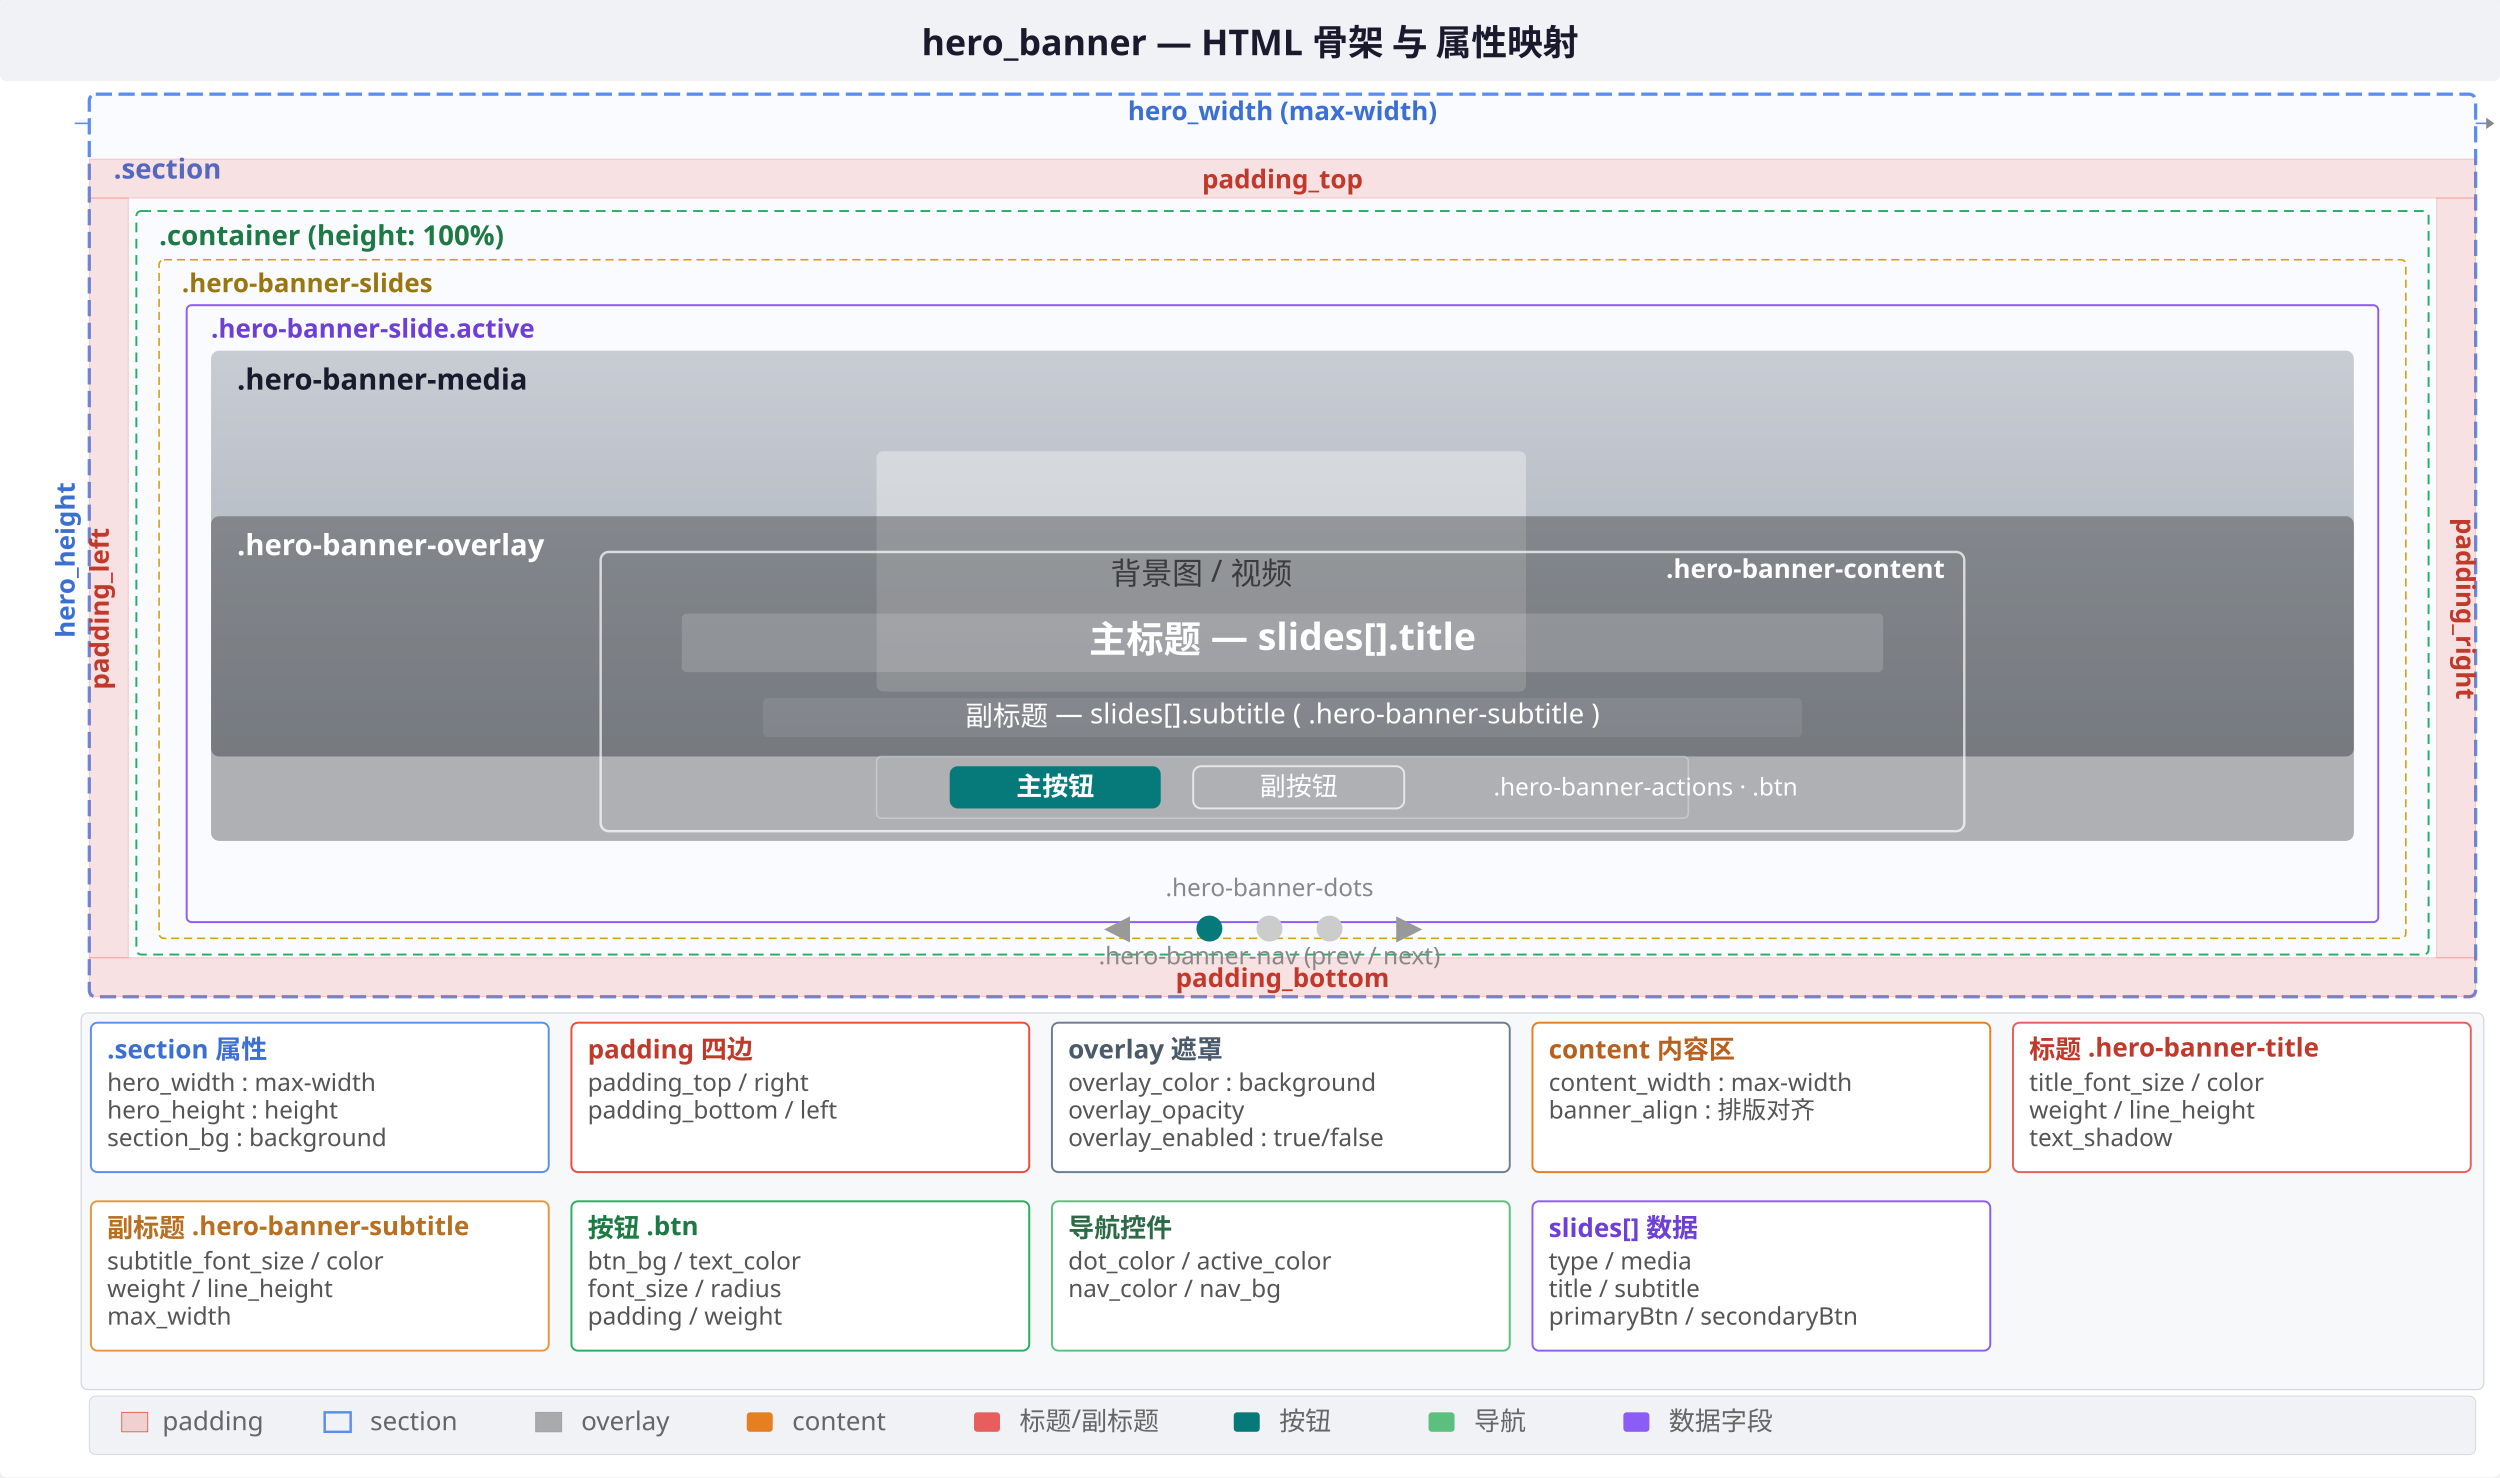
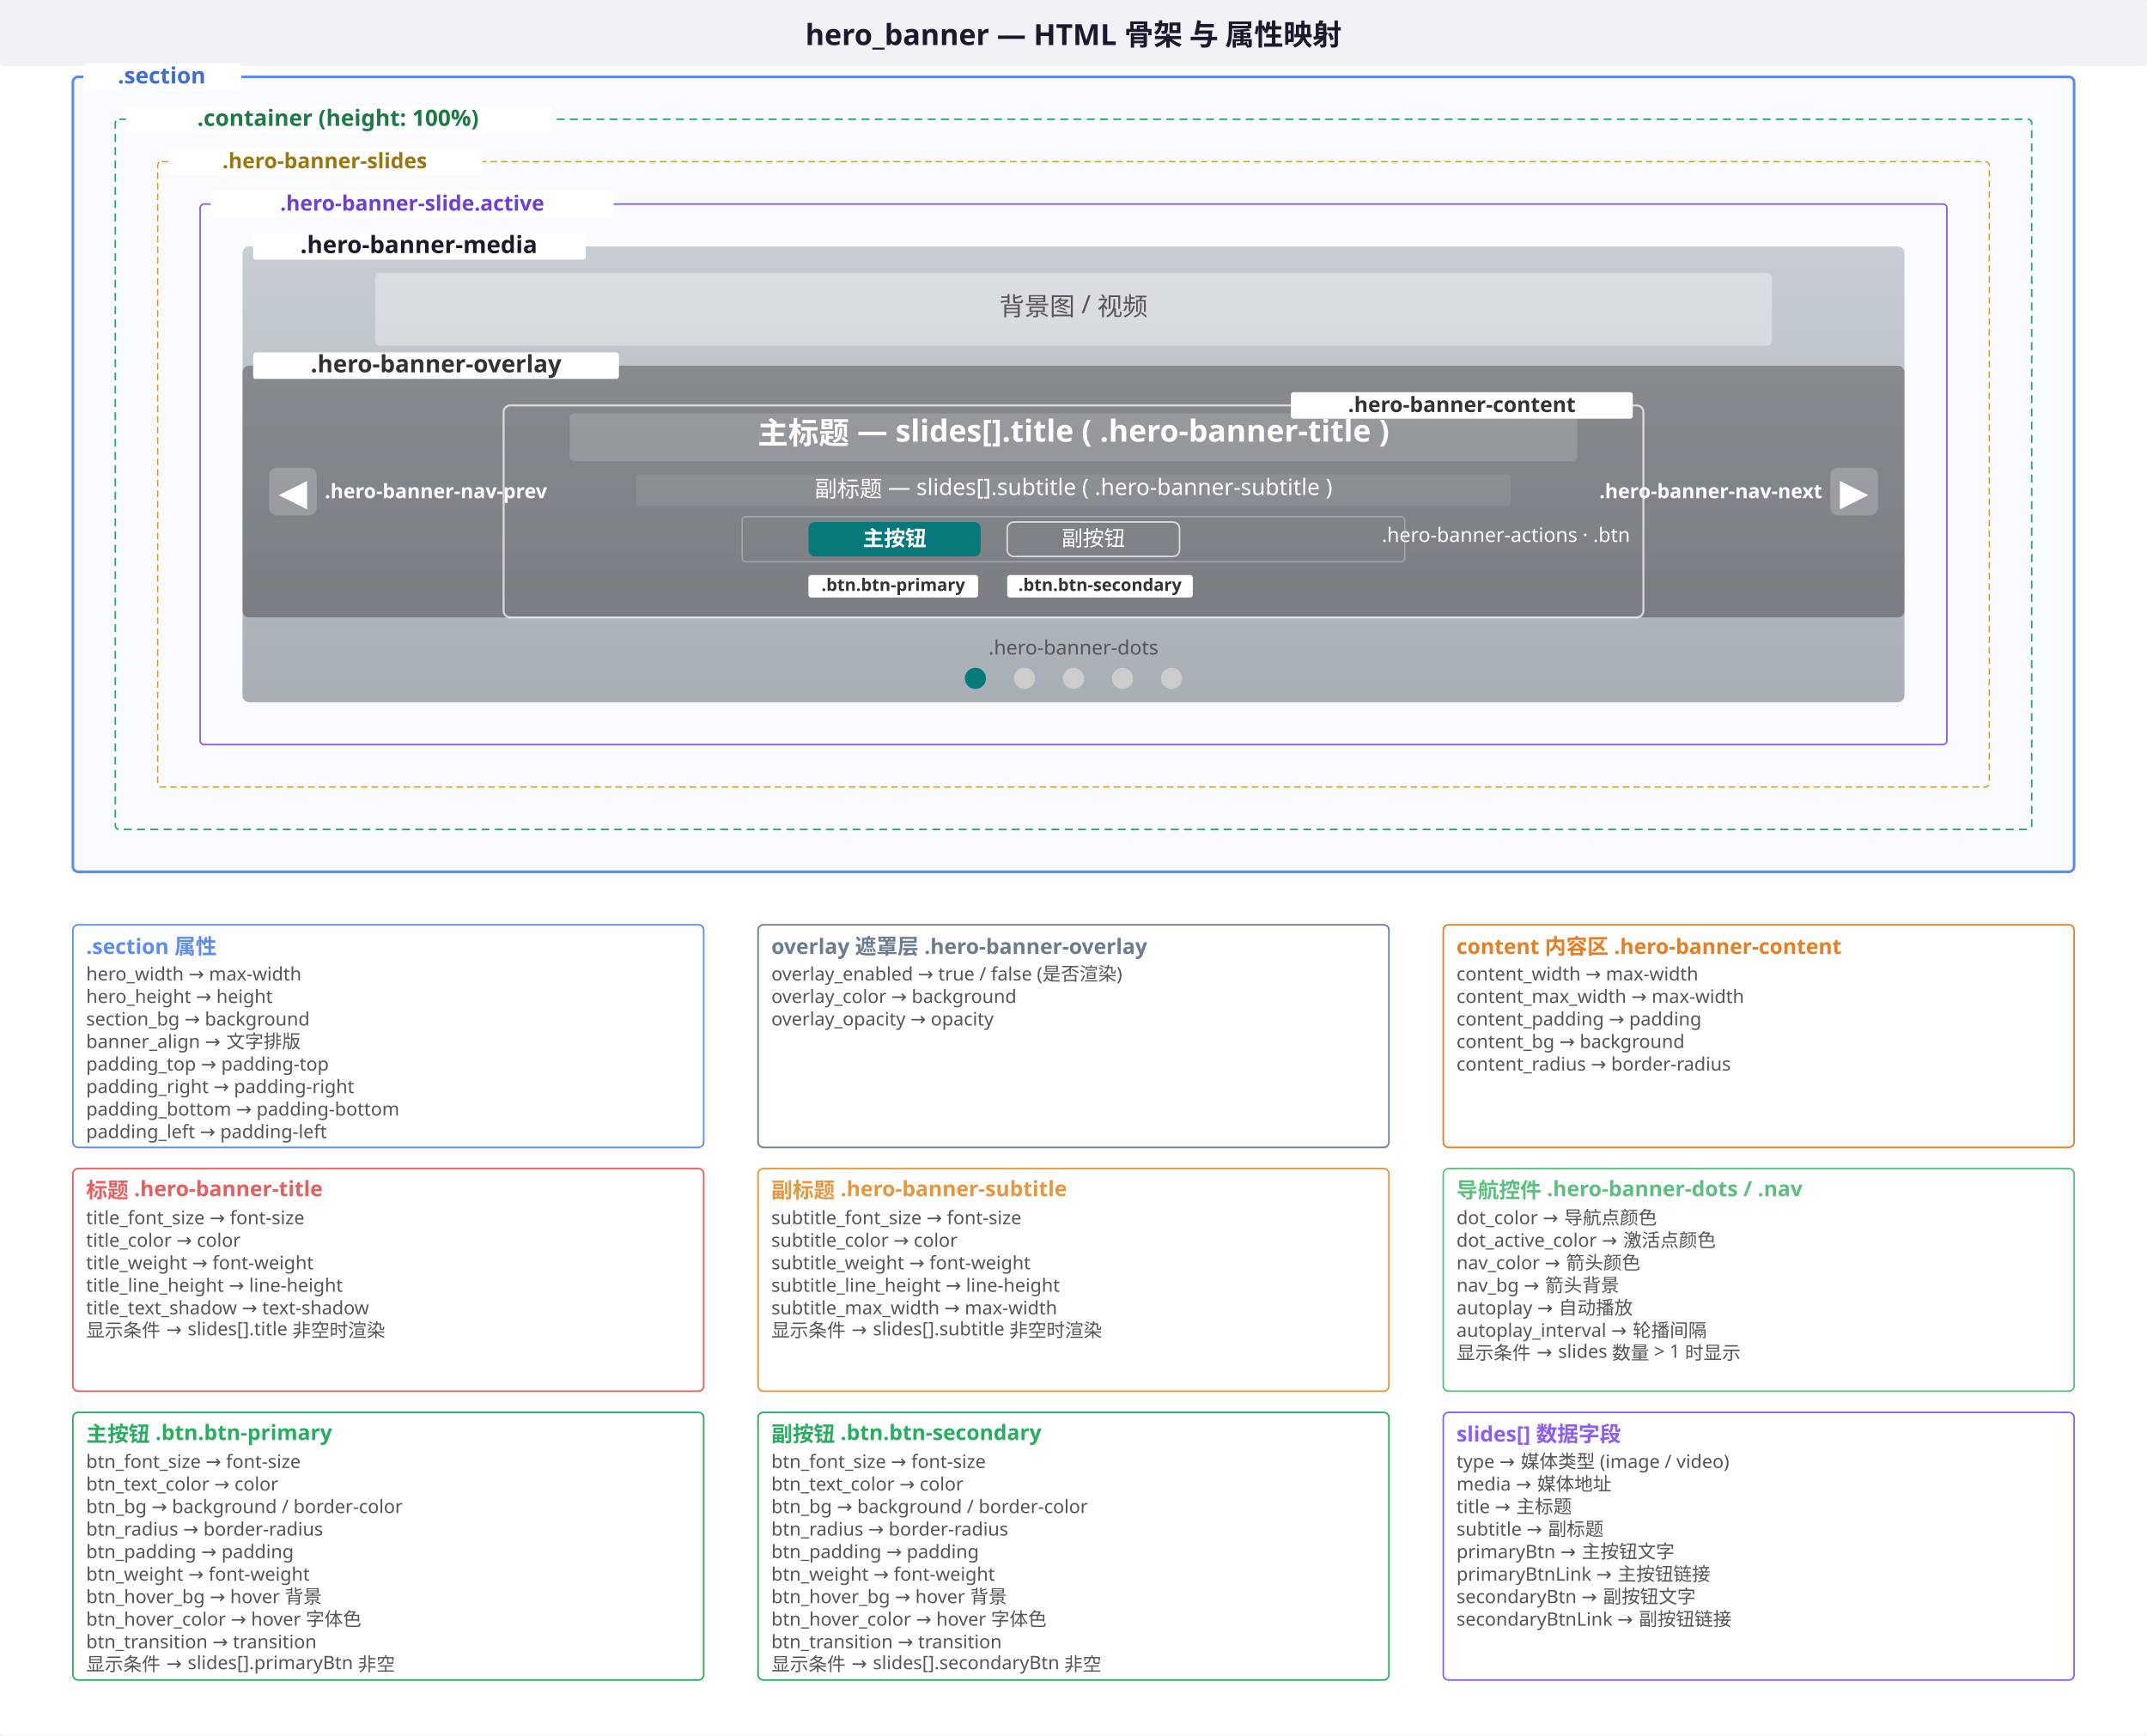
- <svg xmlns="http://www.w3.org/2000/svg" viewBox="0 0 1540 910" width="1540" height="910">
+ <svg xmlns="http://www.w3.org/2000/svg" viewBox="0 0 1620 1310" width="1620" height="1310">
  <defs>
-     <marker id="aD" markerWidth="7" markerHeight="7" refX="3.5" refY="3.5" orient="auto">
-       <path d="M0,1 L3.5,6 L7,1" fill="#e74c3c" />
-     </marker>
-     <marker id="aU" markerWidth="7" markerHeight="7" refX="3.5" refY="3.5" orient="auto">
-       <path d="M0,6 L3.5,1 L7,6" fill="#e74c3c" />
-     </marker>
-     <marker id="aRb" markerWidth="7" markerHeight="7" refX="3.5" refY="3.5" orient="auto">
-       <path d="M1,0 L6,3.5 L1,7" fill="#888" />
-     </marker>
    <linearGradient id="mg" x1="0" y1="0" x2="0" y2="1">
      <stop offset="0%" stop-color="#c8cdd4" />
      <stop offset="100%" stop-color="#a8aeb6" />
    </linearGradient>
  </defs>
  <style>text{font-family:"Microsoft YaHei","PingFang SC",sans-serif}</style>
-   <rect x="0" y="0" width="1540" height="910" fill="#fff" rx="4" />
-   <rect x="0" y="0" width="1540" height="50" fill="#f0f2f5" rx="4" />
-   <text x="770" y="34" text-anchor="middle" font-size="22" font-weight="bold" fill="#1a1a2e">hero_banner — HTML 骨架 与 属性映射</text>
-   <text x="46" y="345" text-anchor="middle" font-size="16" fill="#3b6fd4" font-weight="bold" transform="rotate(-90, 46, 345)">hero_height</text>
+   <rect x="0" y="0" width="1620" height="1310" fill="#fff" rx="4" />
+   <rect x="0" y="0" width="1620" height="50" fill="#f0f2f5" rx="4" />
+   <text x="810" y="34" text-anchor="middle" font-size="22" font-weight="bold" fill="#1a1a2e">hero_banner — HTML 骨架 与 属性映射</text>
  <g transform="translate(40, 0)">
-     <rect x="15" y="58" width="1470" height="556" fill="rgba(91,141,239,0.035)" stroke="#5b8def" stroke-width="2" stroke-dasharray="10 4" rx="4" />
-     <line x1="15" y1="76" x2="6" y2="76" stroke="#5b8def" stroke-width="1" />
-     <line x1="1485" y1="76" x2="1494" y2="76" stroke="#5b8def" stroke-width="1" marker-end="url(#aRb)" />
-     <text x="750" y="74" text-anchor="middle" font-size="16" fill="#3b6fd4" font-weight="bold">hero_width (max-width)</text>
-     <text x="30" y="110" font-size="17" fill="#3b6fd4" font-weight="bold">.section</text>
-     <rect x="15" y="98" width="1470" height="24" fill="rgba(231,76,60,0.15)" stroke="rgba(231,76,60,0.3)" stroke-width="0.5" />
-     <text x="750" y="116" text-anchor="middle" font-size="16" fill="#c0392b" font-weight="bold">padding_top</text>
-     <rect x="15" y="590" width="1470" height="24" fill="rgba(231,76,60,0.15)" stroke="rgba(231,76,60,0.3)" stroke-width="0.5" />
-     <text x="750" y="608" text-anchor="middle" font-size="16" fill="#c0392b" font-weight="bold">padding_bottom</text>
-     <rect x="15" y="122" width="24" height="468" fill="rgba(231,76,60,0.15)" stroke="rgba(231,76,60,0.3)" stroke-width="0.5" />
-     <text x="27" y="375" text-anchor="middle" font-size="16" fill="#c0392b" font-weight="bold" transform="rotate(-90, 27, 375)">padding_left</text>
-     <rect x="1461" y="122" width="24" height="468" fill="rgba(231,76,60,0.15)" stroke="rgba(231,76,60,0.3)" stroke-width="0.5" />
-     <text x="1473" y="375" text-anchor="middle" font-size="16" fill="#c0392b" font-weight="bold" transform="rotate(90, 1473, 375)">padding_right</text>
-     <rect x="44" y="130" width="1412" height="458" fill="none" stroke="#27ae60" stroke-width="1.2" stroke-dasharray="6 4" rx="3" />
-     <text x="58" y="151" font-size="17" fill="#1e7a45" font-weight="bold">.container (height: 100%)</text>
-     <rect x="58" y="160" width="1384" height="418" fill="none" stroke="#d4a017" stroke-width="1" stroke-dasharray="5 3" rx="3" />
-     <text x="72" y="180" font-size="16" fill="#9a760e" font-weight="bold">.hero-banner-slides</text>
-     <rect x="75" y="188" width="1350" height="380" fill="none" stroke="#8b5cf6" stroke-width="1.2" rx="3" />
-     <text x="90" y="208" font-size="16" fill="#6d3fd6" font-weight="bold">.hero-banner-slide.active</text>
-     <rect x="90" y="216" width="1320" height="250" fill="url(#mg)" rx="5" />
-     <text x="106" y="240" font-size="18" fill="#1a1a2e" font-weight="bold">.hero-banner-media</text>
-     <rect x="500" y="278" width="400" height="148" fill="rgba(255,255,255,0.35)" rx="4" />
-     <text x="700" y="360" text-anchor="middle" font-size="19" fill="#555">背景图 / 视频</text>
-     <rect x="90" y="318" width="1320" height="200" fill="rgba(0,0,0,0.3)" rx="5" />
-     <text x="106" y="342" font-size="18" fill="#fff" font-weight="bold">.hero-banner-overlay</text>
-     <rect x="330" y="340" width="840" height="172" fill="none" stroke="rgba(255,255,255,0.7)" stroke-width="1.5" rx="5" />
-     <text x="1158" y="356" text-anchor="end" font-size="16" fill="#fff" font-weight="bold">.hero-banner-content</text>
-     <rect x="380" y="378" width="740" height="36" fill="rgba(255,255,255,0.15)" rx="3" />
-     <text x="750" y="402" text-anchor="middle" font-size="23" fill="#fff" font-weight="bold">主标题 — slides[].title</text>
-     <rect x="430" y="430" width="640" height="24" fill="rgba(255,255,255,0.08)" rx="3" />
-     <text x="750" y="447" text-anchor="middle" font-size="17" fill="#fff">副标题 — slides[].subtitle ( .hero-banner-subtitle )</text>
-     <rect x="500" y="466" width="500" height="38" fill="none" stroke="rgba(255,255,255,0.3)" stroke-width="1" rx="3" />
-     <rect x="545" y="472" width="130" height="26" fill="#067a7a" rx="5" />
-     <text x="610" y="490" text-anchor="middle" font-size="16" fill="#fff" font-weight="bold">主按钮</text>
-     <rect x="695" y="472" width="130" height="26" fill="none" stroke="rgba(255,255,255,0.7)" stroke-width="1.2" rx="5" />
-     <text x="760" y="490" text-anchor="middle" font-size="16" fill="#fff">副按钮</text>
-     <text x="880" y="490" font-size="15" fill="#fff">.hero-banner-actions · .btn</text>
-     <circle cx="705" cy="572" r="8" fill="#067a7a" />
-     <circle cx="742" cy="572" r="8" fill="#ccc" />
-     <circle cx="779" cy="572" r="8" fill="#ccc" />
-     <text x="742" y="552" text-anchor="middle" font-size="15" fill="#888">.hero-banner-dots</text>
-     <text x="640" y="578" font-size="21" fill="#999">◀</text>
-     <text x="820" y="578" font-size="21" fill="#999">▶</text>
-     <text x="742" y="594" text-anchor="middle" font-size="15" fill="#888">.hero-banner-nav (prev / next)</text>
-     <rect x="10" y="624" width="1480" height="232" fill="#f7f8fa" stroke="#d5d8de" stroke-width="0.8" rx="4" />
-     <text x="750" y="644" text-anchor="middle" font-size="16" fill="#888" font-weight="bold">属性字段</text>
-     <rect x="16" y="630" width="282" height="92" fill="#fff" stroke="#5b8def" stroke-width="1.2" rx="4" />
-     <text x="26" y="652" font-size="16" fill="#3b6fd4" font-weight="bold">.section 属性</text>
-     <text x="26" y="672" font-size="15" fill="#555">hero_width : max-width</text>
-     <text x="26" y="689" font-size="15" fill="#555">hero_height : height</text>
-     <text x="26" y="706" font-size="15" fill="#555">section_bg : background</text>
-     <rect x="312" y="630" width="282" height="92" fill="#fff" stroke="#e74c3c" stroke-width="1.2" rx="4" />
-     <text x="322" y="652" font-size="16" fill="#c0392b" font-weight="bold">padding 四边</text>
-     <text x="322" y="672" font-size="15" fill="#555">padding_top / right</text>
-     <text x="322" y="689" font-size="15" fill="#555">padding_bottom / left</text>
-     <rect x="608" y="630" width="282" height="92" fill="#fff" stroke="#6b7d8e" stroke-width="1.2" rx="4" />
-     <text x="618" y="652" font-size="16" fill="#4a5a6a" font-weight="bold">overlay 遮罩</text>
-     <text x="618" y="672" font-size="15" fill="#555">overlay_color : background</text>
-     <text x="618" y="689" font-size="15" fill="#555">overlay_opacity</text>
-     <text x="618" y="706" font-size="15" fill="#555">overlay_enabled : true/false</text>
-     <rect x="904" y="630" width="282" height="92" fill="#fff" stroke="#e67e22" stroke-width="1.2" rx="4" />
-     <text x="914" y="652" font-size="16" fill="#b8601f" font-weight="bold">content 内容区</text>
-     <text x="914" y="672" font-size="15" fill="#555">content_width : max-width</text>
-     <text x="914" y="689" font-size="15" fill="#555">banner_align : 排版对齐</text>
-     <rect x="1200" y="630" width="282" height="92" fill="#fff" stroke="#e85d5d" stroke-width="1.2" rx="4" />
-     <text x="1210" y="652" font-size="16" fill="#c0392b" font-weight="bold">标题 .hero-banner-title</text>
-     <text x="1210" y="672" font-size="15" fill="#555">title_font_size / color</text>
-     <text x="1210" y="689" font-size="15" fill="#555">weight / line_height</text>
-     <text x="1210" y="706" font-size="15" fill="#555">text_shadow</text>
-     <rect x="16" y="740" width="282" height="92" fill="#fff" stroke="#e8963b" stroke-width="1.2" rx="4" />
-     <text x="26" y="762" font-size="16" fill="#b87020" font-weight="bold">副标题 .hero-banner-subtitle</text>
-     <text x="26" y="782" font-size="15" fill="#555">subtitle_font_size / color</text>
-     <text x="26" y="799" font-size="15" fill="#555">weight / line_height</text>
-     <text x="26" y="816" font-size="15" fill="#555">max_width</text>
-     <rect x="312" y="740" width="282" height="92" fill="#fff" stroke="#27ae60" stroke-width="1.2" rx="4" />
-     <text x="322" y="762" font-size="16" fill="#1e7a45" font-weight="bold">按钮 .btn</text>
-     <text x="322" y="782" font-size="15" fill="#555">btn_bg / text_color</text>
-     <text x="322" y="799" font-size="15" fill="#555">font_size / radius</text>
-     <text x="322" y="816" font-size="15" fill="#555">padding / weight</text>
-     <rect x="608" y="740" width="282" height="92" fill="#fff" stroke="#5bbf7e" stroke-width="1.2" rx="4" />
-     <text x="618" y="762" font-size="16" fill="#2d6a47" font-weight="bold">导航控件</text>
-     <text x="618" y="782" font-size="15" fill="#555">dot_color / active_color</text>
-     <text x="618" y="799" font-size="15" fill="#555">nav_color / nav_bg</text>
-     <rect x="904" y="740" width="282" height="92" fill="#fff" stroke="#8b5cf6" stroke-width="1.2" rx="4" />
-     <text x="914" y="762" font-size="16" fill="#6d3fd6" font-weight="bold">slides[] 数据</text>
-     <text x="914" y="782" font-size="15" fill="#555">type / media</text>
-     <text x="914" y="799" font-size="15" fill="#555">title / subtitle</text>
-     <text x="914" y="816" font-size="15" fill="#555">primaryBtn / secondaryBtn</text>
-     <rect x="15" y="860" width="1470" height="36" fill="#f0f2f5" stroke="#d5d8de" stroke-width="0.6" rx="4" />
-     <rect x="35" y="870" width="16" height="12" fill="rgba(231,76,60,0.2)" stroke="#e74c3c" stroke-width="0.5" />
-     <text x="60" y="881" font-size="16" fill="#666">padding</text>
-     <rect x="160" y="870" width="16" height="12" fill="none" stroke="#5b8def" stroke-width="1.5" />
-     <text x="188" y="881" font-size="16" fill="#666">section</text>
-     <rect x="290" y="870" width="16" height="12" fill="rgba(0,0,0,0.3)" stroke="#999" stroke-width="0.5" />
-     <text x="318" y="881" font-size="16" fill="#666">overlay</text>
-     <rect x="420" y="870" width="16" height="12" fill="#e67e22" rx="2" />
-     <text x="448" y="881" font-size="16" fill="#666">content</text>
-     <rect x="560" y="870" width="16" height="12" fill="#e85d5d" rx="2" />
-     <text x="588" y="881" font-size="16" fill="#666">标题/副标题</text>
-     <rect x="720" y="870" width="16" height="12" fill="#067a7a" rx="2" />
-     <text x="748" y="881" font-size="16" fill="#666">按钮</text>
-     <rect x="840" y="870" width="16" height="12" fill="#5bbf7e" rx="2" />
-     <text x="868" y="881" font-size="16" fill="#666">导航</text>
-     <rect x="960" y="870" width="16" height="12" fill="#8b5cf6" rx="2" />
-     <text x="988" y="881" font-size="16" fill="#666">数据字段</text>
+     <rect x="15" y="58" width="1510" height="600" fill="rgba(91,141,239,0.035)" stroke="#5b8def" stroke-width="2" rx="4" />
+     <rect x="23" y="48" width="119" height="20" fill="#fff" rx="2" />
+     <text x="82" y="63" text-anchor="middle" font-size="17" fill="#3b6fd4" font-weight="bold">.section</text>
+     <rect x="47" y="90" width="1446" height="536" fill="none" stroke="#27ae60" stroke-width="1.2" stroke-dasharray="6 4" rx="3" />
+     <rect x="55" y="80" width="321" height="20" fill="#fff" rx="2" />
+     <text x="215" y="95" text-anchor="middle" font-size="17" fill="#1e7a45" font-weight="bold">.container (height: 100%)</text>
+     <rect x="79" y="122" width="1382" height="472" fill="none" stroke="#d4a017" stroke-width="1" stroke-dasharray="5 3" rx="3" />
+     <rect x="87" y="112" width="237" height="20" fill="#fff" rx="2" />
+     <text x="205" y="127" text-anchor="middle" font-size="16" fill="#9a760e" font-weight="bold">.hero-banner-slides</text>
+     <rect x="111" y="154" width="1318" height="408" fill="none" stroke="#8b5cf6" stroke-width="1.2" rx="3" />
+     <rect x="119" y="144" width="304" height="20" fill="#fff" rx="2" />
+     <text x="271" y="159" text-anchor="middle" font-size="16" fill="#6d3fd6" font-weight="bold">.hero-banner-slide.active</text>
+     <rect x="143" y="186" width="1254" height="344" fill="url(#mg)" rx="5" />
+     <rect x="151" y="176" width="251" height="20" fill="#fff" rx="2" />
+     <text x="276" y="191" text-anchor="middle" font-size="18" fill="#1a1a2e" font-weight="bold">.hero-banner-media</text>
+     <rect x="243" y="206" width="1054" height="55" fill="rgba(255,255,255,0.35)" rx="4" />
+     <text x="770" y="238" text-anchor="middle" font-size="19" fill="#555">背景图 / 视频</text>
+     <circle cx="696" cy="512" r="8" fill="#067a7a" />
+     <circle cx="733" cy="512" r="8" fill="#ccc" />
+     <circle cx="770" cy="512" r="8" fill="#ccc" />
+     <circle cx="807" cy="512" r="8" fill="#ccc" />
+     <circle cx="844" cy="512" r="8" fill="#ccc" />
+     <text x="770" y="494" text-anchor="middle" font-size="15" fill="#555">.hero-banner-dots</text>
+     <rect x="143" y="276" width="1254" height="190" fill="rgba(0,0,0,0.3)" rx="5" />
+     <rect x="151" y="266" width="276" height="20" fill="#fff" rx="2" />
+     <text x="289" y="281" text-anchor="middle" font-size="18" fill="#333" font-weight="bold">.hero-banner-overlay</text>
+     <rect x="340" y="306" width="860" height="160" fill="none" stroke="rgba(255,255,255,0.7)" stroke-width="1.5" rx="5" />
+     <rect x="934" y="296" width="258" height="20" fill="#fff" rx="2" />
+     <text x="1063" y="311" text-anchor="middle" font-size="16" fill="#333" font-weight="bold">.hero-banner-content</text>
+     <rect x="390" y="312" width="760" height="36" fill="rgba(255,255,255,0.15)" rx="3" />
+     <text x="770" y="335" text-anchor="middle" font-size="23" fill="#fff" font-weight="bold">主标题 — slides[].title ( .hero-banner-title )</text>
+     <rect x="440" y="358" width="660" height="24" fill="rgba(255,255,255,0.08)" rx="3" />
+     <text x="770" y="375" text-anchor="middle" font-size="17" fill="#fff">副标题 — slides[].subtitle ( .hero-banner-subtitle )</text>
+     <rect x="520" y="390" width="500" height="34" fill="none" stroke="rgba(255,255,255,0.3)" stroke-width="1" rx="3" />
+     <rect x="570" y="394" width="130" height="26" fill="#067a7a" rx="5" />
+     <text x="635" y="412" text-anchor="middle" font-size="16" fill="#fff" font-weight="bold">主按钮</text>
+     <rect x="720" y="394" width="130" height="26" fill="none" stroke="rgba(255,255,255,0.7)" stroke-width="1.2" rx="5" />
+     <text x="785" y="412" text-anchor="middle" font-size="16" fill="#fff">副按钮</text>
+     <text x="1190" y="409" text-anchor="end" font-size="15" fill="#fff">.hero-banner-actions · .btn</text>
+     <rect x="570" y="434" width="128" height="17" fill="#fff" rx="2" />
+     <text x="634" y="446" text-anchor="middle" font-size="13" fill="#333" font-weight="bold">.btn.btn-primary</text>
+     <rect x="720" y="434" width="140" height="17" fill="#fff" rx="2" />
+     <text x="790" y="446" text-anchor="middle" font-size="13" fill="#333" font-weight="bold">.btn.btn-secondary</text>
+     <rect x="163" y="353" width="36" height="36" fill="rgba(255,255,255,0.2)" rx="6" />
+     <text x="181" y="381" text-anchor="middle" font-size="28" fill="#fff">◀</text>
+     <text x="205" y="376" text-anchor="start" font-size="15" fill="#fff" font-weight="bold">.hero-banner-nav-prev</text>
+     <rect x="1341" y="353" width="36" height="36" fill="rgba(255,255,255,0.2)" rx="6" />
+     <text x="1359" y="381" text-anchor="middle" font-size="28" fill="#fff">▶</text>
+     <text x="1335" y="376" text-anchor="end" font-size="15" fill="#fff" font-weight="bold">.hero-banner-nav-next</text>
+   </g>
+   <g transform="translate(40, 0)">
+     <rect x="15" y="698" width="476" height="168" fill="#fff" stroke="#5b8def" stroke-width="1.2" rx="4" />
+     <text x="25" y="720" font-size="16" fill="#5b8def" font-weight="bold">.section 属性</text>
+     <text x="25" y="740" font-size="14" fill="#555">hero_width → max-width</text>
+     <text x="25" y="757" font-size="14" fill="#555">hero_height → height</text>
+     <text x="25" y="774" font-size="14" fill="#555">section_bg → background</text>
+     <text x="25" y="791" font-size="14" fill="#555">banner_align → 文字排版</text>
+     <text x="25" y="808" font-size="14" fill="#555">padding_top → padding-top</text>
+     <text x="25" y="825" font-size="14" fill="#555">padding_right → padding-right</text>
+     <text x="25" y="842" font-size="14" fill="#555">padding_bottom → padding-bottom</text>
+     <text x="25" y="859" font-size="14" fill="#555">padding_left → padding-left</text>
+     <rect x="532" y="698" width="476" height="168" fill="#fff" stroke="#6b7d8e" stroke-width="1.2" rx="4" />
+     <text x="542" y="720" font-size="16" fill="#6b7d8e" font-weight="bold">overlay 遮罩层 .hero-banner-overlay</text>
+     <text x="542" y="740" font-size="14" fill="#555">overlay_enabled → true / false (是否渲染)</text>
+     <text x="542" y="757" font-size="14" fill="#555">overlay_color → background</text>
+     <text x="542" y="774" font-size="14" fill="#555">overlay_opacity → opacity</text>
+     <rect x="1049" y="698" width="476" height="168" fill="#fff" stroke="#e67e22" stroke-width="1.2" rx="4" />
+     <text x="1059" y="720" font-size="16" fill="#e67e22" font-weight="bold">content 内容区 .hero-banner-content</text>
+     <text x="1059" y="740" font-size="14" fill="#555">content_width → max-width</text>
+     <text x="1059" y="757" font-size="14" fill="#555">content_max_width → max-width</text>
+     <text x="1059" y="774" font-size="14" fill="#555">content_padding → padding</text>
+     <text x="1059" y="791" font-size="14" fill="#555">content_bg → background</text>
+     <text x="1059" y="808" font-size="14" fill="#555">content_radius → border-radius</text>
+     <rect x="15" y="882" width="476" height="168" fill="#fff" stroke="#e85d5d" stroke-width="1.2" rx="4" />
+     <text x="25" y="904" font-size="16" fill="#e85d5d" font-weight="bold">标题 .hero-banner-title</text>
+     <text x="25" y="924" font-size="14" fill="#555">title_font_size → font-size</text>
+     <text x="25" y="941" font-size="14" fill="#555">title_color → color</text>
+     <text x="25" y="958" font-size="14" fill="#555">title_weight → font-weight</text>
+     <text x="25" y="975" font-size="14" fill="#555">title_line_height → line-height</text>
+     <text x="25" y="992" font-size="14" fill="#555">title_text_shadow → text-shadow</text>
+     <text x="25" y="1009" font-size="14" fill="#555">显示条件 → slides[].title 非空时渲染</text>
+     <rect x="532" y="882" width="476" height="168" fill="#fff" stroke="#e8963b" stroke-width="1.2" rx="4" />
+     <text x="542" y="904" font-size="16" fill="#e8963b" font-weight="bold">副标题 .hero-banner-subtitle</text>
+     <text x="542" y="924" font-size="14" fill="#555">subtitle_font_size → font-size</text>
+     <text x="542" y="941" font-size="14" fill="#555">subtitle_color → color</text>
+     <text x="542" y="958" font-size="14" fill="#555">subtitle_weight → font-weight</text>
+     <text x="542" y="975" font-size="14" fill="#555">subtitle_line_height → line-height</text>
+     <text x="542" y="992" font-size="14" fill="#555">subtitle_max_width → max-width</text>
+     <text x="542" y="1009" font-size="14" fill="#555">显示条件 → slides[].subtitle 非空时渲染</text>
+     <rect x="1049" y="882" width="476" height="168" fill="#fff" stroke="#5bbf7e" stroke-width="1.2" rx="4" />
+     <text x="1059" y="904" font-size="16" fill="#5bbf7e" font-weight="bold">导航控件 .hero-banner-dots / .nav</text>
+     <text x="1059" y="924" font-size="14" fill="#555">dot_color → 导航点颜色</text>
+     <text x="1059" y="941" font-size="14" fill="#555">dot_active_color → 激活点颜色</text>
+     <text x="1059" y="958" font-size="14" fill="#555">nav_color → 箭头颜色</text>
+     <text x="1059" y="975" font-size="14" fill="#555">nav_bg → 箭头背景</text>
+     <text x="1059" y="992" font-size="14" fill="#555">autoplay → 自动播放</text>
+     <text x="1059" y="1009" font-size="14" fill="#555">autoplay_interval → 轮播间隔</text>
+     <text x="1059" y="1026" font-size="14" fill="#555">显示条件 → slides 数量 &gt; 1 时显示</text>
+     <rect x="15" y="1066" width="476" height="202" fill="#fff" stroke="#27ae60" stroke-width="1.2" rx="4" />
+     <text x="25" y="1088" font-size="16" fill="#27ae60" font-weight="bold">主按钮 .btn.btn-primary</text>
+     <text x="25" y="1108" font-size="14" fill="#555">btn_font_size → font-size</text>
+     <text x="25" y="1125" font-size="14" fill="#555">btn_text_color → color</text>
+     <text x="25" y="1142" font-size="14" fill="#555">btn_bg → background / border-color</text>
+     <text x="25" y="1159" font-size="14" fill="#555">btn_radius → border-radius</text>
+     <text x="25" y="1176" font-size="14" fill="#555">btn_padding → padding</text>
+     <text x="25" y="1193" font-size="14" fill="#555">btn_weight → font-weight</text>
+     <text x="25" y="1210" font-size="14" fill="#555">btn_hover_bg → hover 背景</text>
+     <text x="25" y="1227" font-size="14" fill="#555">btn_hover_color → hover 字体色</text>
+     <text x="25" y="1244" font-size="14" fill="#555">btn_transition → transition</text>
+     <text x="25" y="1261" font-size="14" fill="#555">显示条件 → slides[].primaryBtn 非空</text>
+     <rect x="532" y="1066" width="476" height="202" fill="#fff" stroke="#27ae60" stroke-width="1.2" rx="4" />
+     <text x="542" y="1088" font-size="16" fill="#27ae60" font-weight="bold">副按钮 .btn.btn-secondary</text>
+     <text x="542" y="1108" font-size="14" fill="#555">btn_font_size → font-size</text>
+     <text x="542" y="1125" font-size="14" fill="#555">btn_text_color → color</text>
+     <text x="542" y="1142" font-size="14" fill="#555">btn_bg → background / border-color</text>
+     <text x="542" y="1159" font-size="14" fill="#555">btn_radius → border-radius</text>
+     <text x="542" y="1176" font-size="14" fill="#555">btn_padding → padding</text>
+     <text x="542" y="1193" font-size="14" fill="#555">btn_weight → font-weight</text>
+     <text x="542" y="1210" font-size="14" fill="#555">btn_hover_bg → hover 背景</text>
+     <text x="542" y="1227" font-size="14" fill="#555">btn_hover_color → hover 字体色</text>
+     <text x="542" y="1244" font-size="14" fill="#555">btn_transition → transition</text>
+     <text x="542" y="1261" font-size="14" fill="#555">显示条件 → slides[].secondaryBtn 非空</text>
+     <rect x="1049" y="1066" width="476" height="202" fill="#fff" stroke="#8b5cf6" stroke-width="1.2" rx="4" />
+     <text x="1059" y="1088" font-size="16" fill="#8b5cf6" font-weight="bold">slides[] 数据字段</text>
+     <text x="1059" y="1108" font-size="14" fill="#555">type → 媒体类型 (image / video)</text>
+     <text x="1059" y="1125" font-size="14" fill="#555">media → 媒体地址</text>
+     <text x="1059" y="1142" font-size="14" fill="#555">title → 主标题</text>
+     <text x="1059" y="1159" font-size="14" fill="#555">subtitle → 副标题</text>
+     <text x="1059" y="1176" font-size="14" fill="#555">primaryBtn → 主按钮文字</text>
+     <text x="1059" y="1193" font-size="14" fill="#555">primaryBtnLink → 主按钮链接</text>
+     <text x="1059" y="1210" font-size="14" fill="#555">secondaryBtn → 副按钮文字</text>
+     <text x="1059" y="1227" font-size="14" fill="#555">secondaryBtnLink → 副按钮链接</text>
  </g>
</svg>
